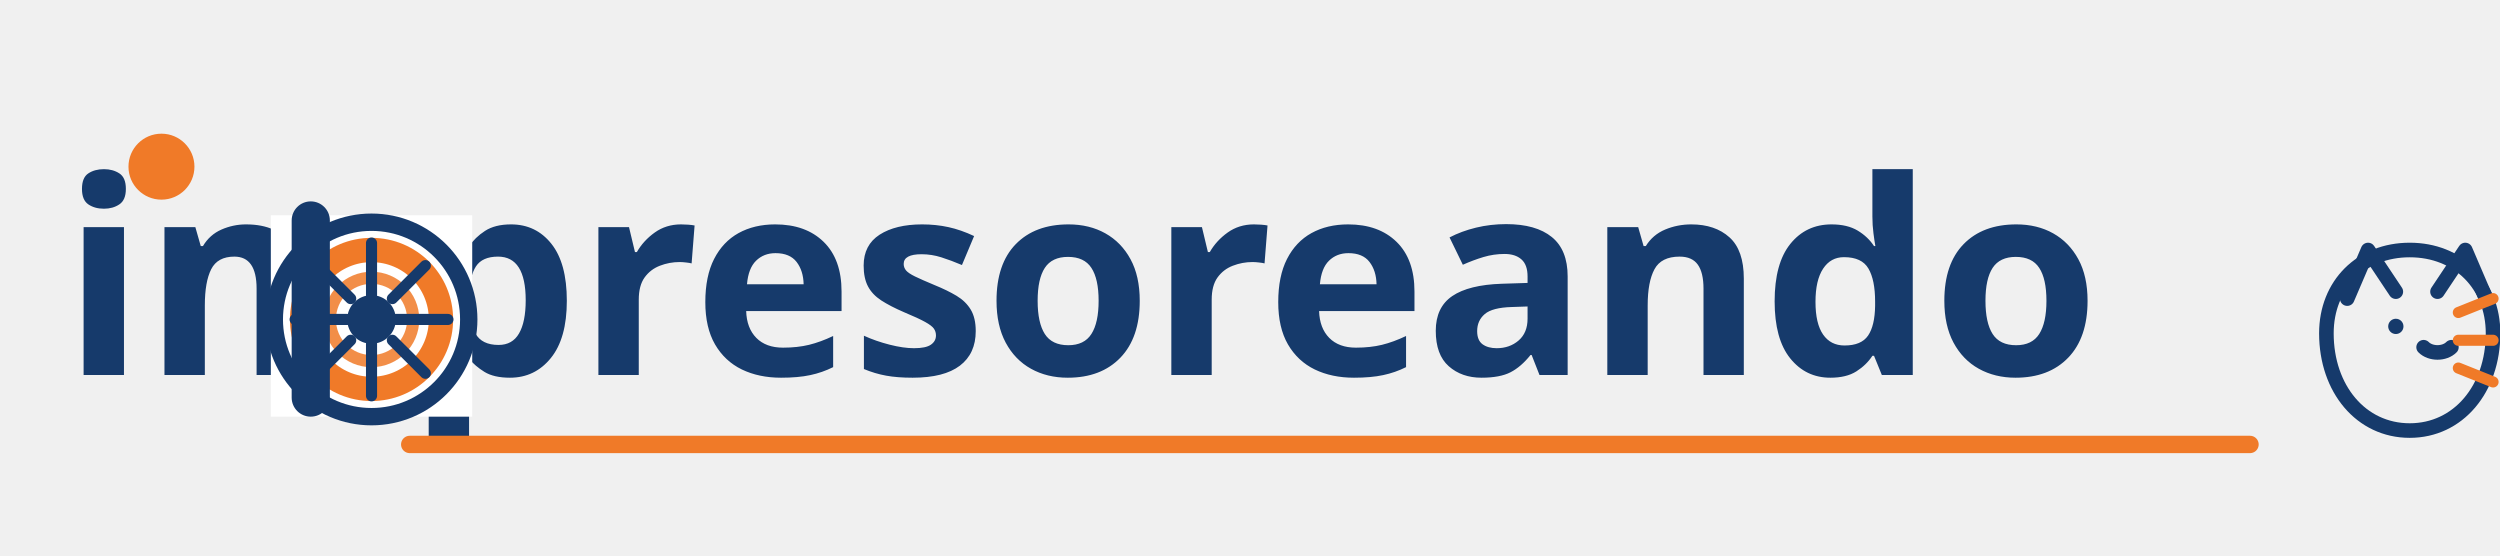
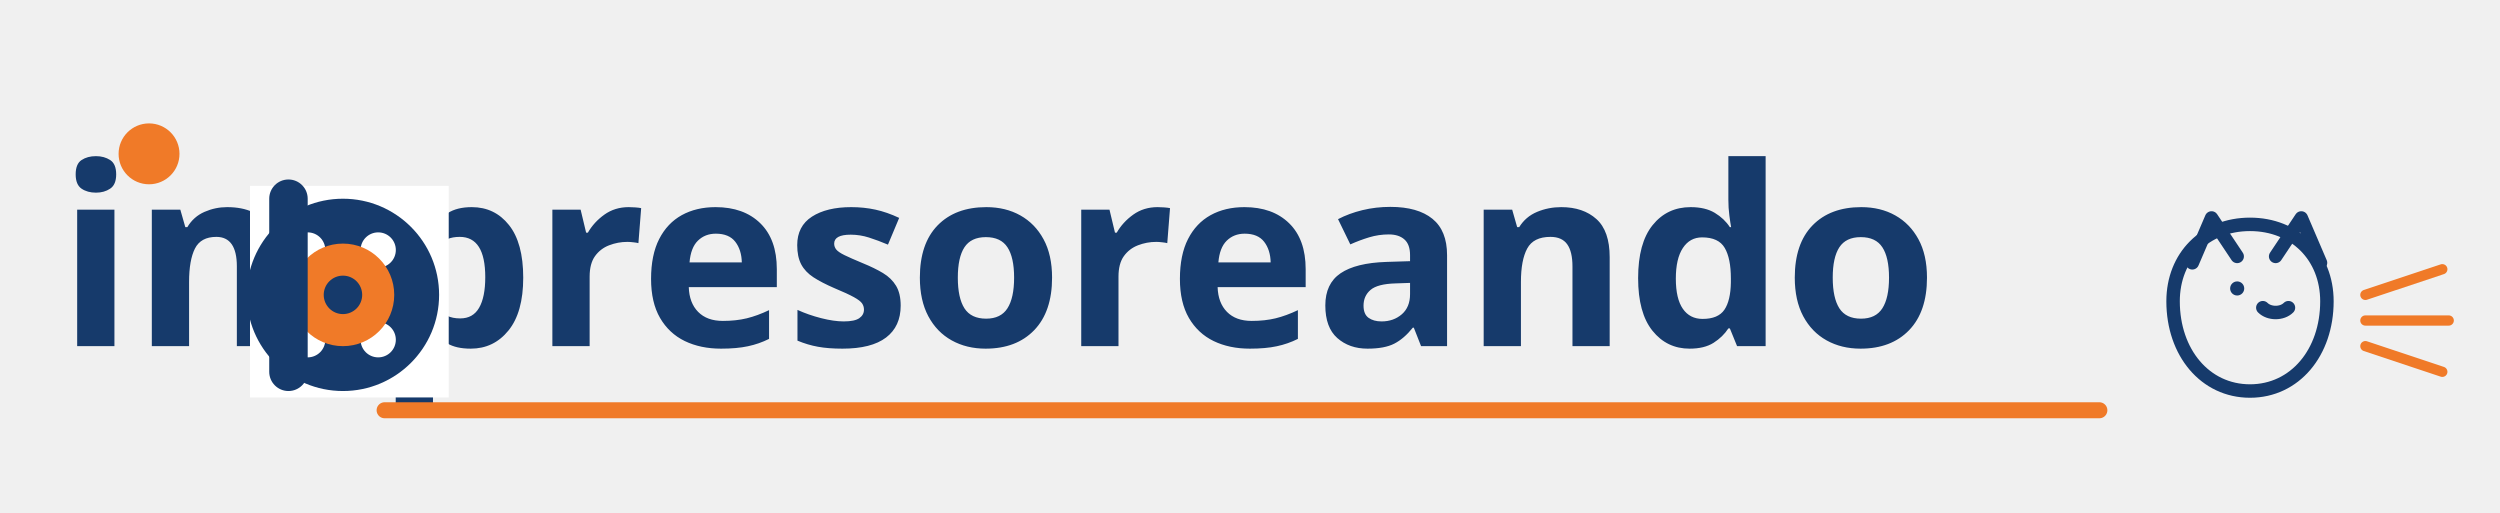
- <svg xmlns="http://www.w3.org/2000/svg" viewBox="0 0 720 160" role="img" aria-label="impresoreando">
+ <svg xmlns="http://www.w3.org/2000/svg" viewBox="0 0 780 160" role="img" aria-label="impresoreando">
  <defs>
    <style>
      .imp-word {
        font-family: "Nunito", "Segoe UI Rounded", "Varela Round", "Arial Rounded MT Bold", "Segoe UI", sans-serif;
        font-weight: 800;
        font-size: 78px;
        letter-spacing: -0.5px;
        fill: #163a6b;
      }
    </style>
  </defs>
  <text class="imp-word" x="18" y="108">impresoreando</text>
  <circle cx="46.5" cy="48" r="9.5" fill="#f07a28" />
-   <rect x="78" y="62" width="58" height="58" fill="#ffffff" />
-   <circle cx="107" cy="92" r="28" fill="#ffffff" stroke="#163a6b" stroke-width="5" />
-   <circle cx="107" cy="92" r="20" fill="none" stroke="#f07a28" stroke-width="7" />
-   <circle cx="107" cy="92" r="12" fill="none" stroke="#f07a28" stroke-width="3.5" opacity="0.85" />
-   <circle cx="107" cy="92" r="7" fill="#163a6b" />
-   <g stroke="#163a6b" stroke-width="3.2" stroke-linecap="round">
-     <line x1="107" y1="70" x2="107" y2="85" />
-     <line x1="107" y1="99" x2="107" y2="114" />
-     <line x1="85" y1="92" x2="100" y2="92" />
-     <line x1="114" y1="92" x2="129" y2="92" />
-     <line x1="91.5" y1="76.5" x2="101" y2="86" />
-     <line x1="113" y1="98" x2="122.5" y2="107.5" />
-     <line x1="122.5" y1="76.5" x2="113" y2="86" />
-     <line x1="101" y1="98" x2="91.5" y2="107.5" />
-   </g>
-   <rect x="84" y="58" width="11" height="62" rx="5.5" fill="#163a6b" />
-   <path d="M118 128 H648" fill="none" stroke="#f07a28" stroke-width="5" stroke-linecap="round" />
-   <g transform="translate(662 78)" fill="none" stroke="#163a6b" stroke-width="4.2" stroke-linecap="round" stroke-linejoin="round">
-     <path d="M8 18c0-14 10-24 24-24s24 10 24 24c0 16-10 28-24 28S8 34 8 18z" />
-     <path d="M14 8 L20 -6 L28 6" />
-     <path d="M40 6 L48 -6 L54 8" />
-     <circle cx="28" cy="16" r="2.2" fill="#163a6b" stroke="none" />
-     <path d="M36 22c2 2 6 2 8 0" />
+   <rect x="78" y="58" width="62" height="66" fill="#ffffff" />
+   <circle cx="107" cy="92" r="30" fill="#163a6b" />
+   <circle cx="96" cy="78" r="5.5" fill="#ffffff" />
+   <circle cx="118" cy="78" r="5.5" fill="#ffffff" />
+   <circle cx="96" cy="106" r="5.5" fill="#ffffff" />
+   <circle cx="118" cy="106" r="5.5" fill="#ffffff" />
+   <circle cx="107" cy="92" r="16" fill="#f07a28" />
+   <circle cx="107" cy="92" r="6" fill="#163a6b" />
+   <rect x="84" y="56" width="12" height="66" rx="6" fill="#163a6b" />
+   <path d="M120 128 H655" fill="none" stroke="#f07a28" stroke-width="5" stroke-linecap="round" />
+   <g transform="translate(668 72)" fill="none" stroke="#163a6b" stroke-width="4.2" stroke-linecap="round" stroke-linejoin="round">
+     <path d="M10 22c0-14 10-24 24-24s24 10 24 24c0 16-10 28-24 28S10 38 10 22z" />
+     <path d="M16 10 L22 -4 L30 8" />
+     <path d="M42 8 L50 -4 L56 10" />
+     <circle cx="30" cy="18" r="2.2" fill="#163a6b" stroke="none" />
+     <path d="M38 24c2 2 6 2 8 0" />
  </g>
  <g stroke="#f07a28" stroke-width="3.2" stroke-linecap="round">
-     <line x1="708" y1="90" x2="718" y2="86" />
-     <line x1="708" y1="98" x2="718" y2="98" />
-     <line x1="708" y1="106" x2="718" y2="110" />
+     <line x1="738" y1="92" x2="762" y2="84" />
+     <line x1="738" y1="100" x2="764" y2="100" />
+     <line x1="738" y1="108" x2="762" y2="116" />
  </g>
</svg>
